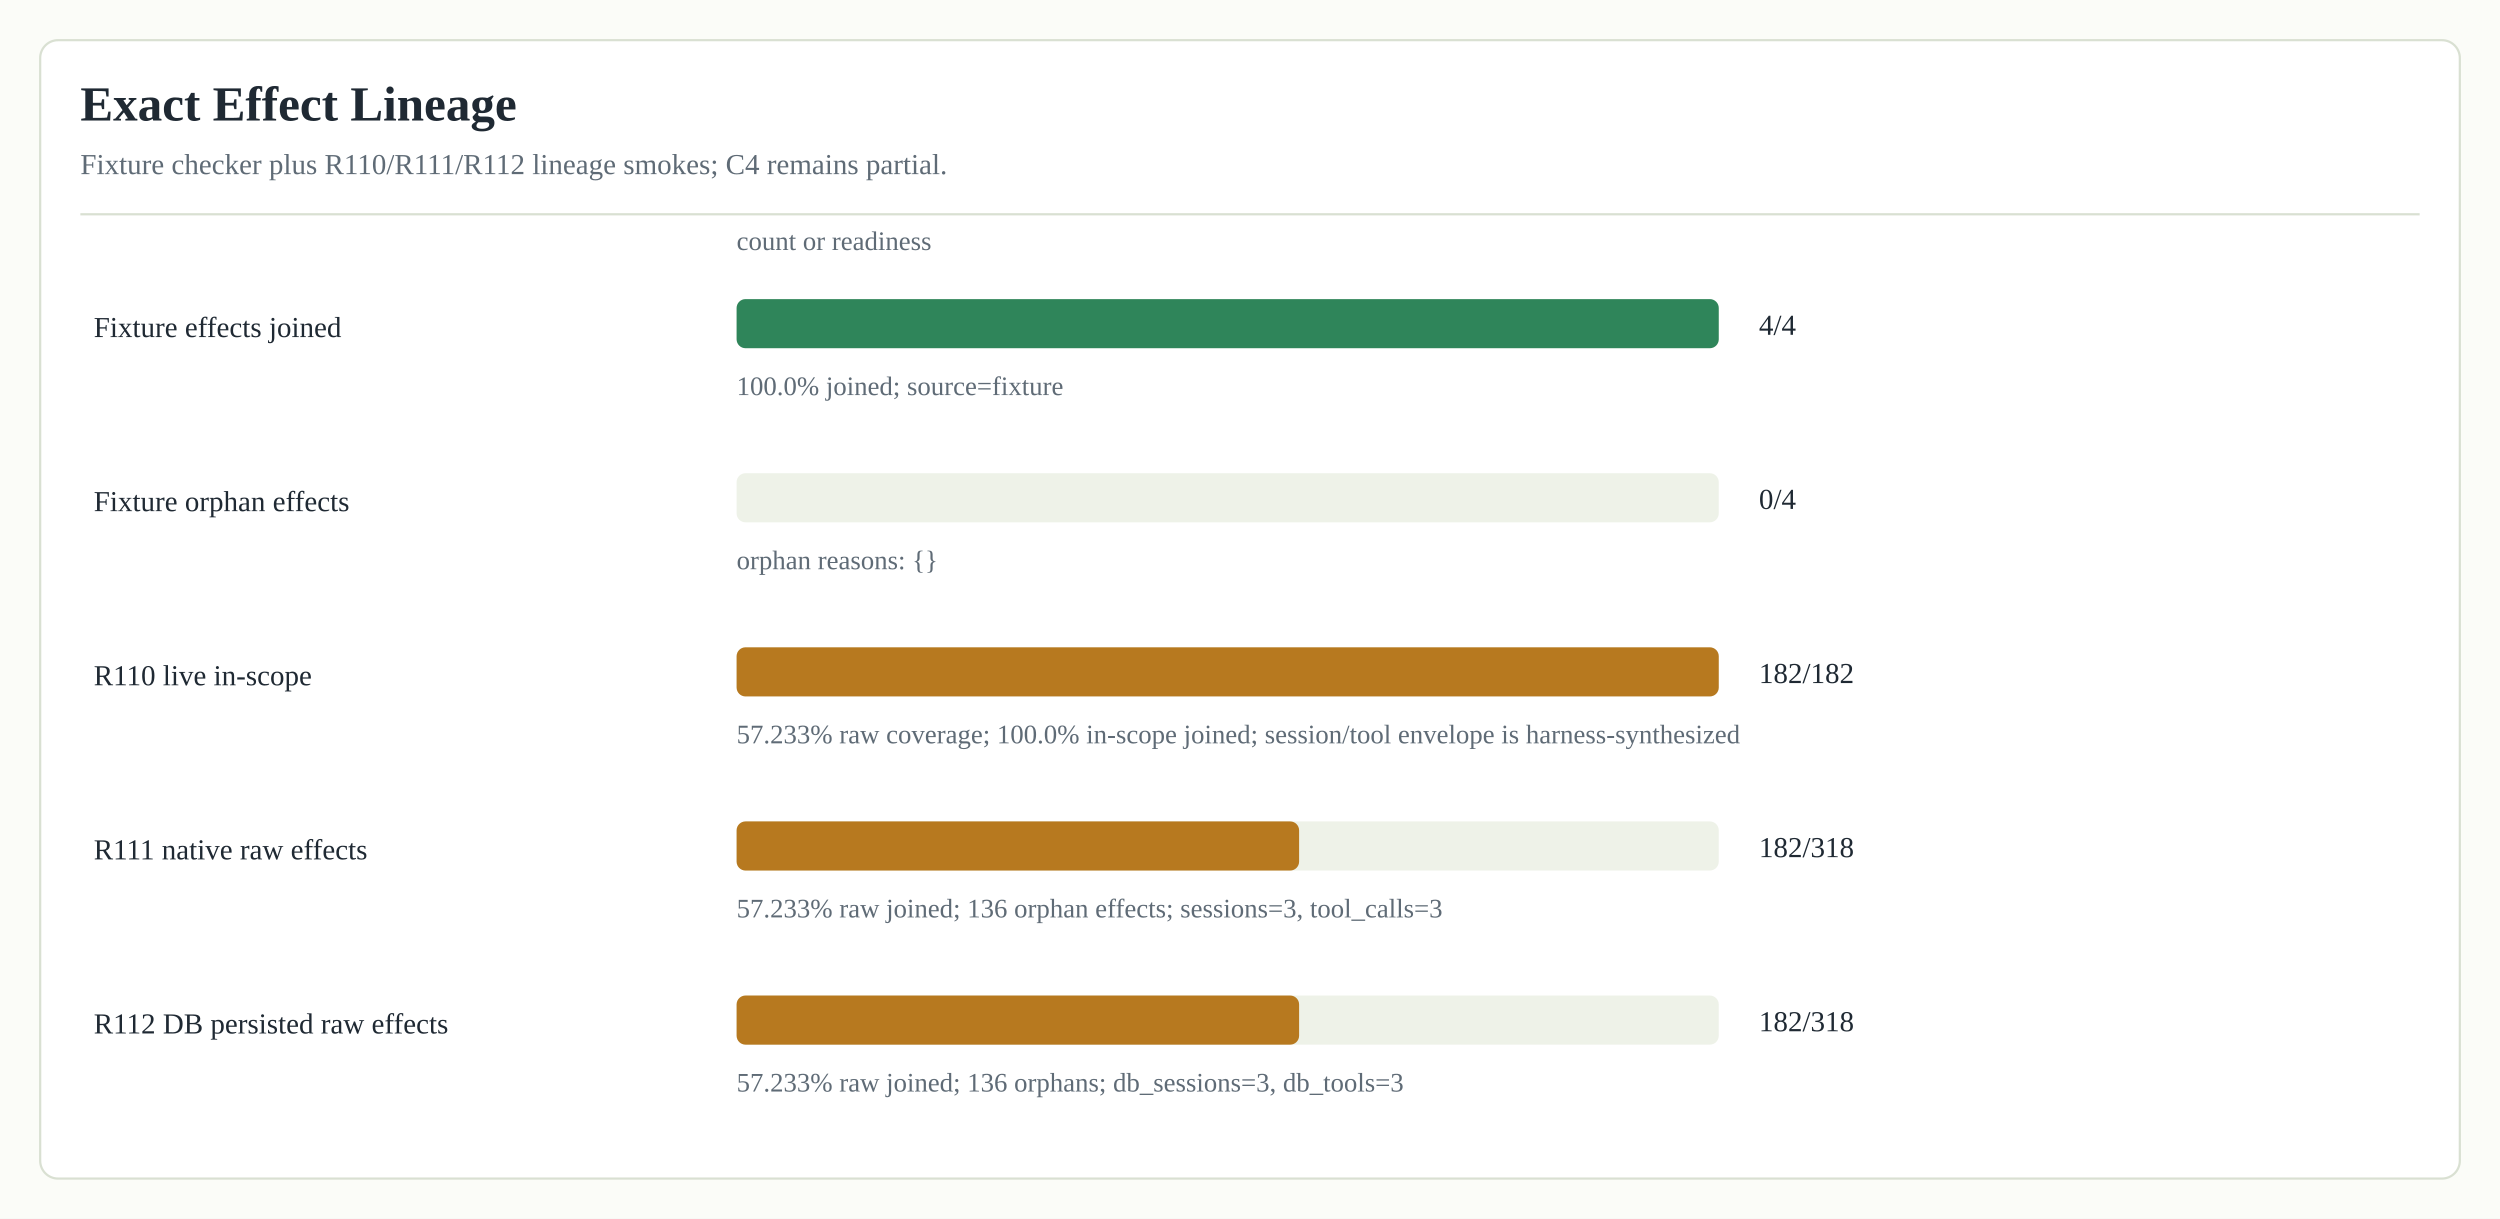
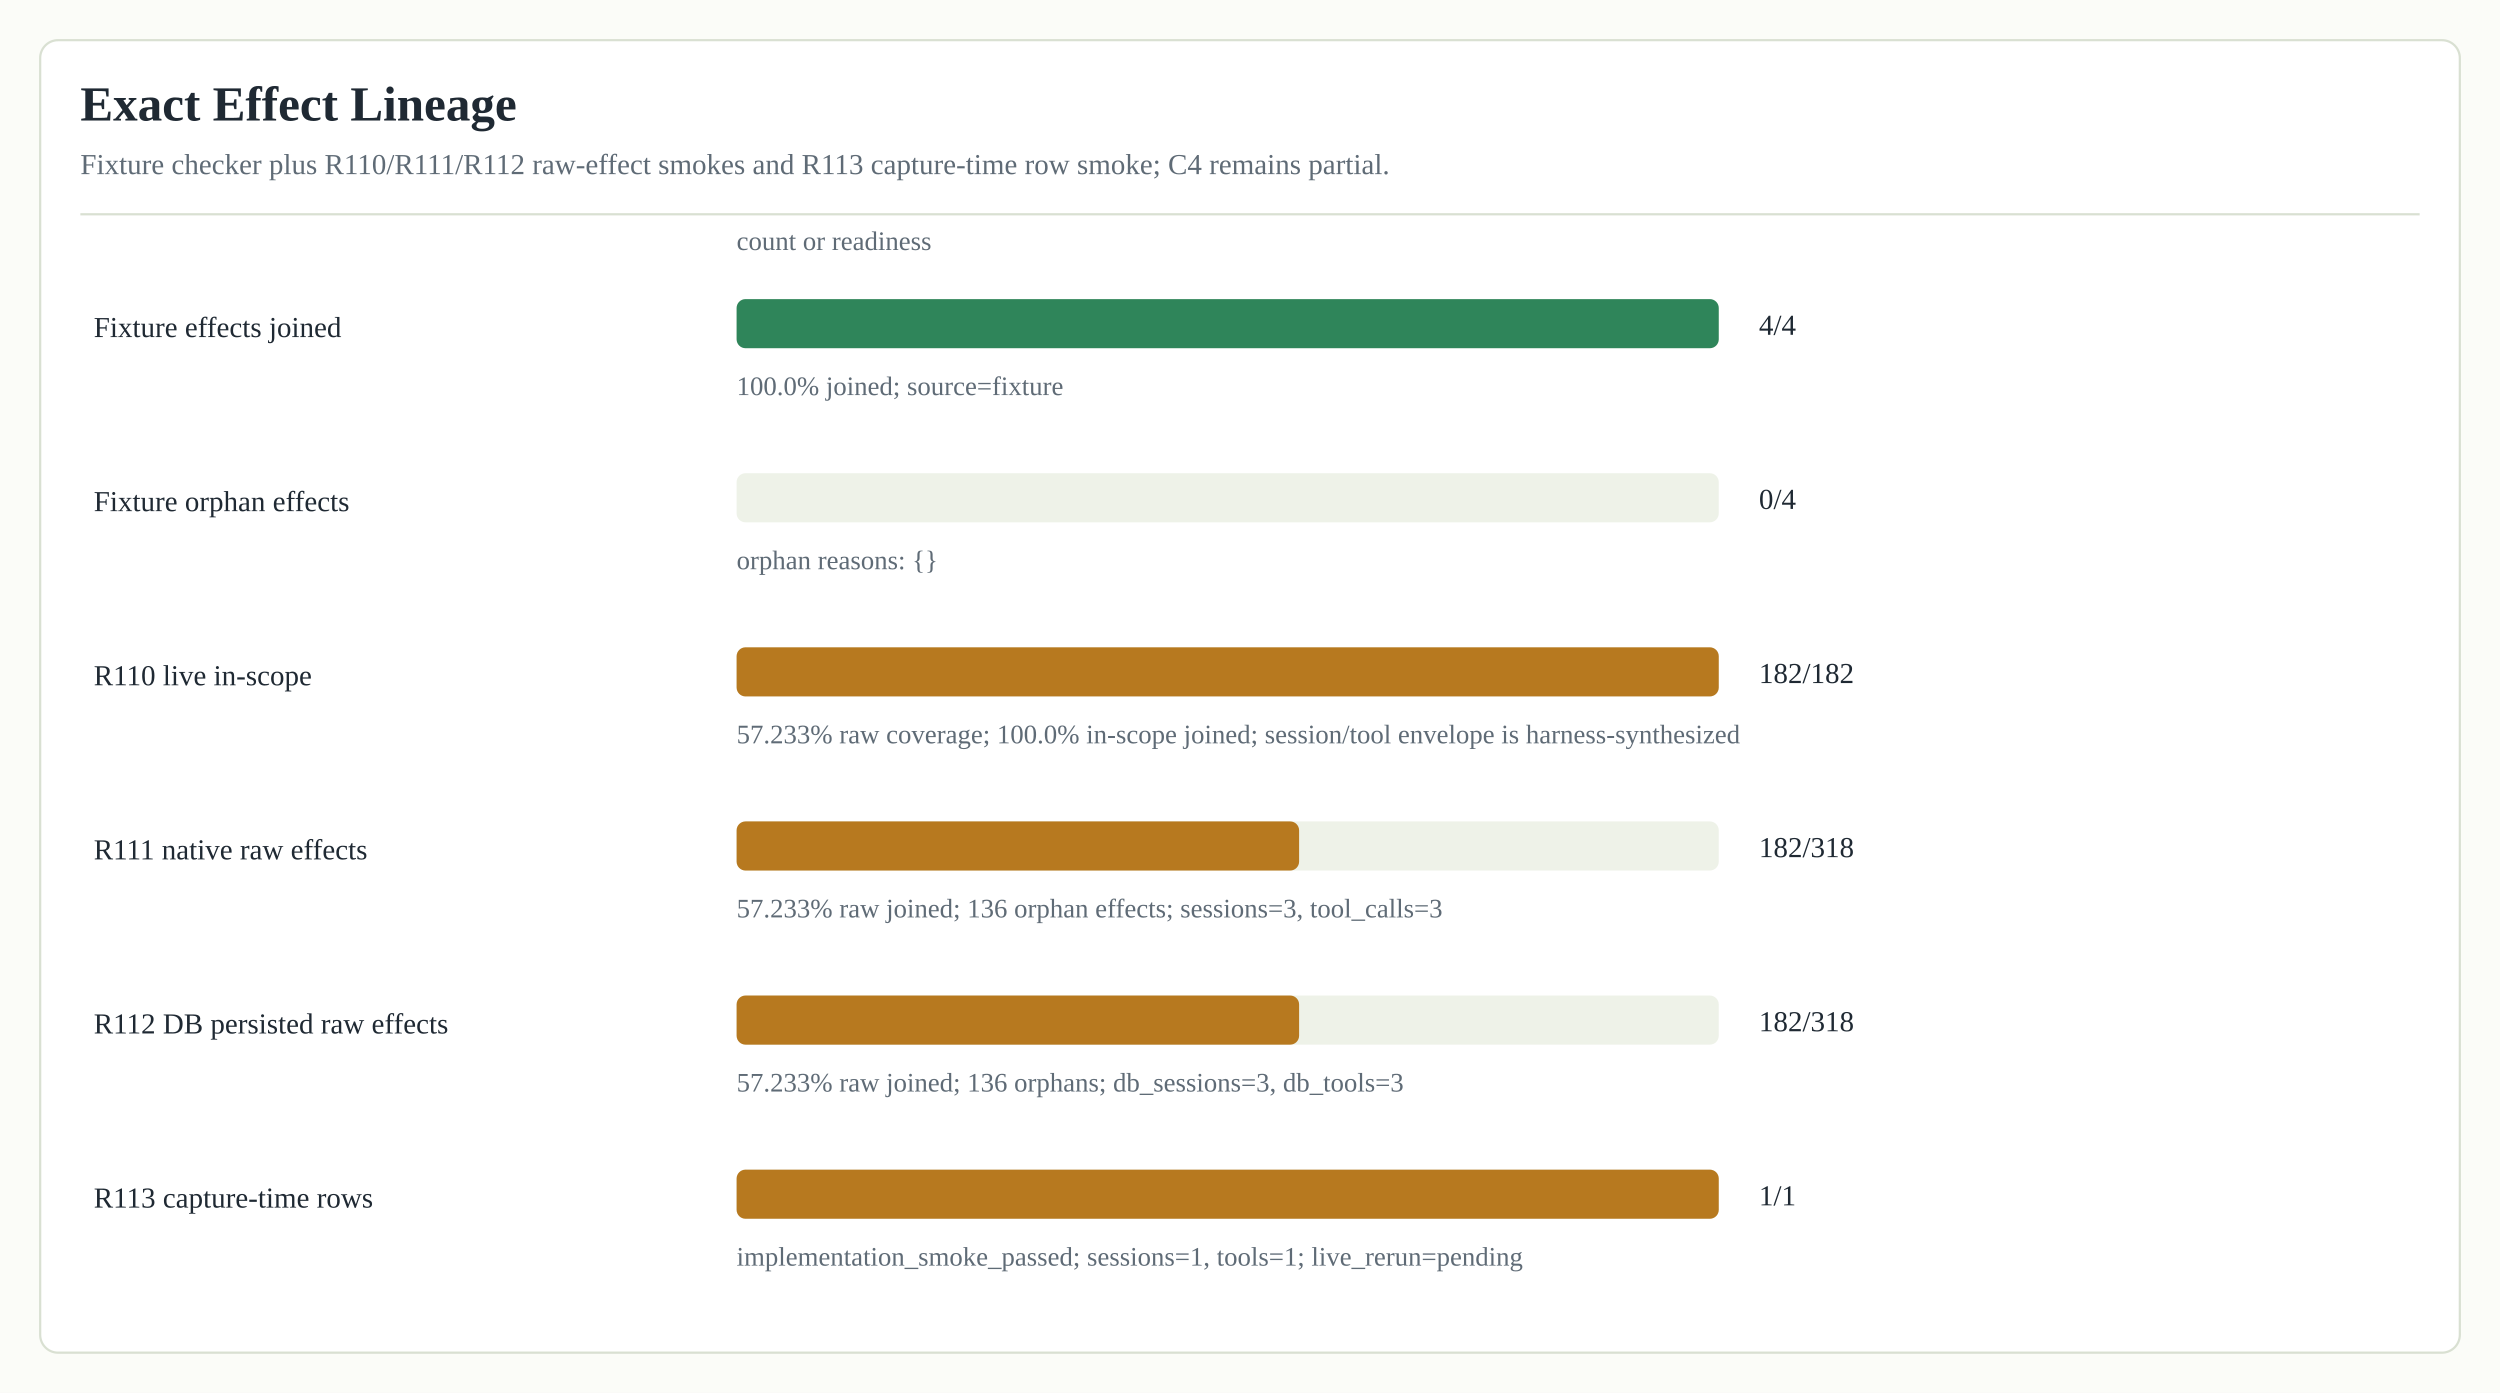
- <svg xmlns="http://www.w3.org/2000/svg" width="1120" height="546" viewBox="0 0 1120 546" role="img" aria-label="Exact Effect Lineage">
-   <rect width="1120" height="546" fill="#fbfcf8" />
-   <rect x="18" y="18" width="1084" height="510" rx="8" fill="#ffffff" stroke="#d9e0d2" />
+ <svg xmlns="http://www.w3.org/2000/svg" width="1120" height="624" viewBox="0 0 1120 624" role="img" aria-label="Exact Effect Lineage">
+   <rect width="1120" height="624" fill="#fbfcf8" />
+   <rect x="18" y="18" width="1084" height="588" rx="8" fill="#ffffff" stroke="#d9e0d2" />
  <text x="36" y="54" font-size="22" font-weight="700" fill="#1f2933">Exact Effect Lineage</text>
-   <text x="36" y="78" font-size="13" fill="#5f6b76">Fixture checker plus R110/R111/R112 lineage smokes; C4 remains partial.</text>
+   <text x="36" y="78" font-size="13" fill="#5f6b76">Fixture checker plus R110/R111/R112 raw-effect smokes and R113 capture-time row smoke; C4 remains partial.</text>
  <line x1="36" y1="96" x2="1084" y2="96" stroke="#d9e0d2" />
  <text x="330" y="112" font-size="12" fill="#5f6b76">count or readiness</text>
  <text x="42" y="151" font-size="13" fill="#1f2933">
    <tspan x="42" dy="0">Fixture effects joined</tspan>
  </text>
  <rect x="330" y="134" width="440" height="22" rx="4" fill="#eef2e8" />
  <rect x="330" y="134" width="440" height="22" rx="4" fill="#2f855a" />
  <text x="788" y="150" font-size="13" fill="#1f2933">4/4</text>
  <text x="330" y="177" font-size="12" fill="#5f6b76">100.0% joined; source=fixture</text>
  <text x="42" y="229" font-size="13" fill="#1f2933">
    <tspan x="42" dy="0">Fixture orphan effects</tspan>
  </text>
  <rect x="330" y="212" width="440" height="22" rx="4" fill="#eef2e8" />
  <rect x="330" y="212" width="0" height="22" rx="4" fill="#2f855a" />
  <text x="788" y="228" font-size="13" fill="#1f2933">0/4</text>
  <text x="330" y="255" font-size="12" fill="#5f6b76">orphan reasons: {}</text>
  <text x="42" y="307" font-size="13" fill="#1f2933">
    <tspan x="42" dy="0">R110 live in-scope</tspan>
  </text>
  <rect x="330" y="290" width="440" height="22" rx="4" fill="#eef2e8" />
  <rect x="330" y="290" width="440" height="22" rx="4" fill="#b7791f" />
  <text x="788" y="306" font-size="13" fill="#1f2933">182/182</text>
  <text x="330" y="333" font-size="12" fill="#5f6b76">57.233% raw coverage; 100.0% in-scope joined; session/tool envelope is harness-synthesized</text>
  <text x="42" y="385" font-size="13" fill="#1f2933">
    <tspan x="42" dy="0">R111 native raw effects</tspan>
  </text>
  <rect x="330" y="368" width="440" height="22" rx="4" fill="#eef2e8" />
  <rect x="330" y="368" width="252" height="22" rx="4" fill="#b7791f" />
  <text x="788" y="384" font-size="13" fill="#1f2933">182/318</text>
  <text x="330" y="411" font-size="12" fill="#5f6b76">57.233% raw joined; 136 orphan effects; sessions=3, tool_calls=3</text>
  <text x="42" y="463" font-size="13" fill="#1f2933">
    <tspan x="42" dy="0">R112 DB persisted raw effects</tspan>
  </text>
  <rect x="330" y="446" width="440" height="22" rx="4" fill="#eef2e8" />
  <rect x="330" y="446" width="252" height="22" rx="4" fill="#b7791f" />
  <text x="788" y="462" font-size="13" fill="#1f2933">182/318</text>
  <text x="330" y="489" font-size="12" fill="#5f6b76">57.233% raw joined; 136 orphans; db_sessions=3, db_tools=3</text>
+   <text x="42" y="541" font-size="13" fill="#1f2933">
+     <tspan x="42" dy="0">R113 capture-time rows</tspan>
+   </text>
+   <rect x="330" y="524" width="440" height="22" rx="4" fill="#eef2e8" />
+   <rect x="330" y="524" width="440" height="22" rx="4" fill="#b7791f" />
+   <text x="788" y="540" font-size="13" fill="#1f2933">1/1</text>
+   <text x="330" y="567" font-size="12" fill="#5f6b76">implementation_smoke_passed; sessions=1, tools=1; live_rerun=pending</text>
</svg>
